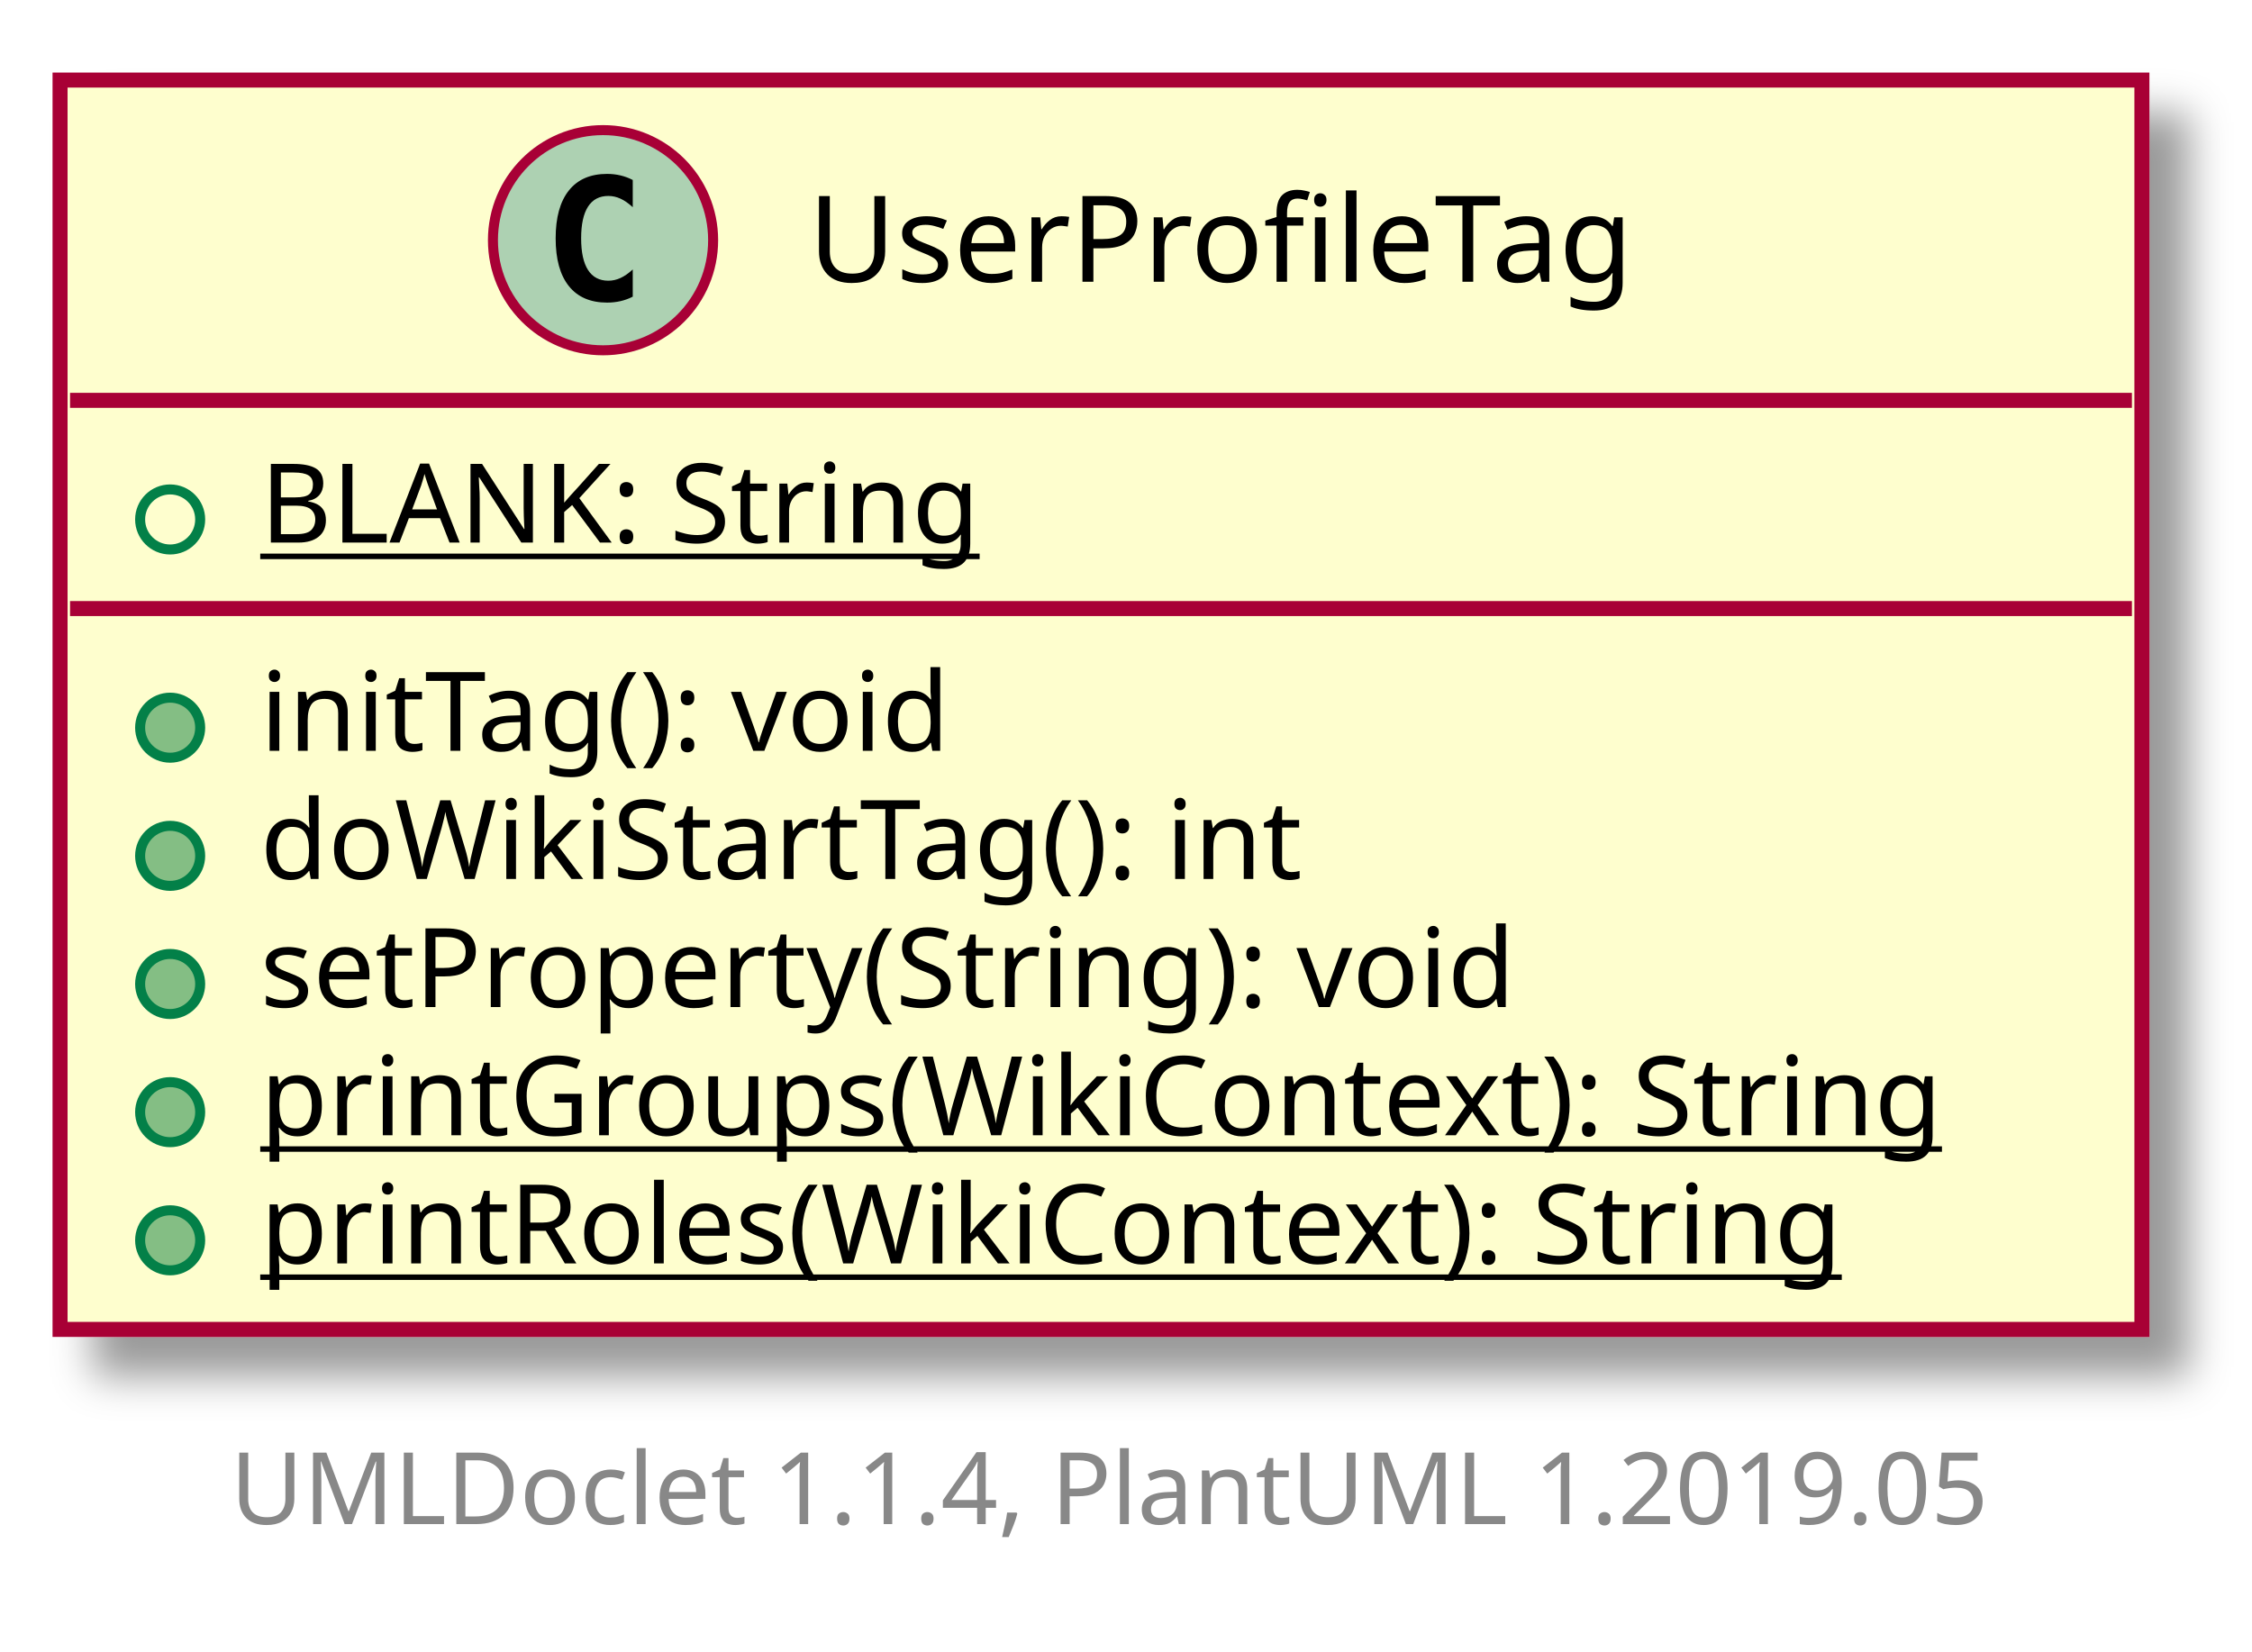
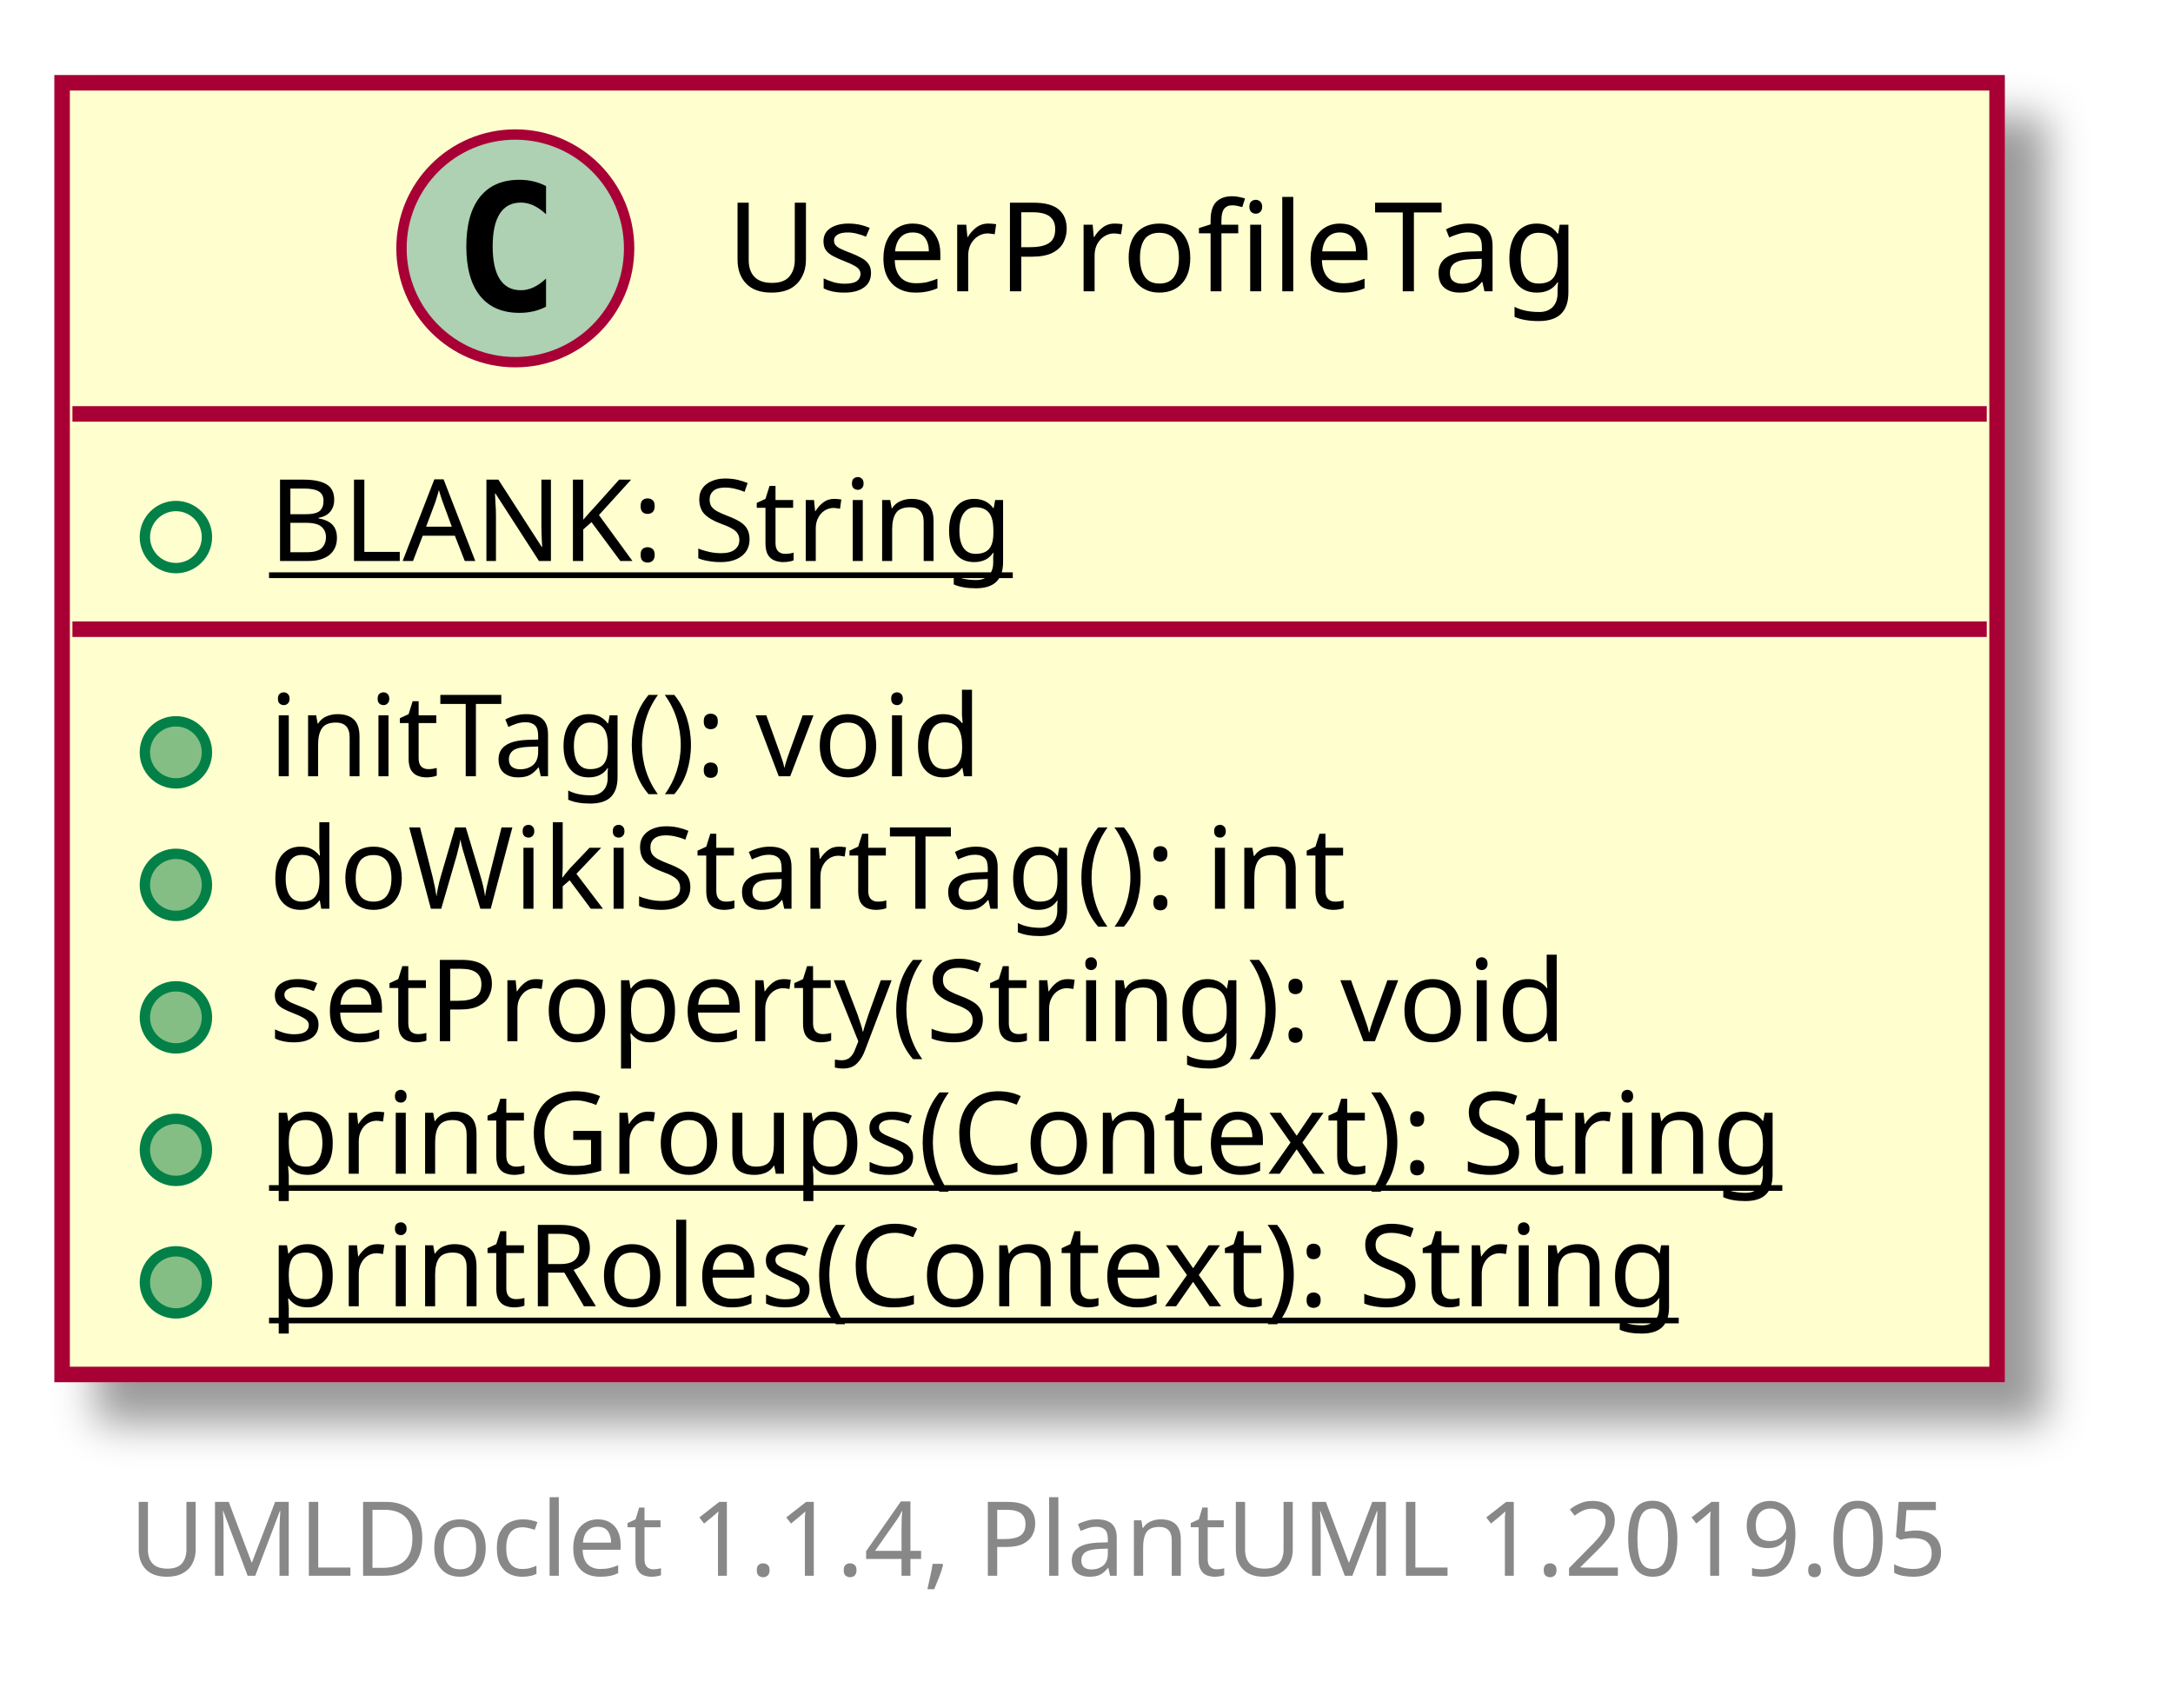
- <svg xmlns="http://www.w3.org/2000/svg" xmlns:xlink="http://www.w3.org/1999/xlink" contentScriptType="application/ecmascript" contentStyleType="text/css" height="165px" preserveAspectRatio="none" style="width:225px;height:165px;" version="1.1" viewBox="0 0 225 165" width="225px" zoomAndPan="magnify">
+ <svg xmlns="http://www.w3.org/2000/svg" xmlns:xlink="http://www.w3.org/1999/xlink" contentScriptType="application/ecmascript" contentStyleType="text/css" height="165px" preserveAspectRatio="none" style="width:210px;height:165px;" version="1.1" viewBox="0 0 210 165" width="210px" zoomAndPan="magnify">
  <defs>
-     <filter height="300%" id="f3y2quehdh5sg" width="300%" x="-1" y="-1">
+     <filter height="300%" id="frdli32fjk25s" width="300%" x="-1" y="-1">
      <feGaussianBlur result="blurOut" stdDeviation="2.0" />
      <feColorMatrix in="blurOut" result="blurOut2" type="matrix" values="0 0 0 0 0 0 0 0 0 0 0 0 0 0 0 0 0 0 .4 0" />
      <feOffset dx="4.0" dy="4.0" in="blurOut2" result="blurOut3" />
      <feBlend in="SourceGraphic" in2="blurOut3" mode="normal" />
    </filter>
  </defs>
  <g>
    <a href="UserProfileTag.html" target="_top" xlink:actuate="onRequest" xlink:show="new" xlink:title="UserProfileTag.html" xlink:type="simple">
-       <rect fill="#FEFECE" filter="url(#f3y2quehdh5sg)" height="124.828" id="UserProfileTag" style="stroke: #A80036; stroke-width: 1.5;" width="208" x="6" y="8" />
-       <ellipse cx="60.25" cy="24" fill="#ADD1B2" rx="11" ry="11" style="stroke: #A80036; stroke-width: 1.0;" />
-       <path d="M63.219,29.641 Q62.641,29.938 62,30.086 Q61.359,30.234 60.656,30.234 Q58.156,30.234 56.836,28.586 Q55.516,26.938 55.516,23.812 Q55.516,20.688 56.836,19.031 Q58.156,17.375 60.656,17.375 Q61.359,17.375 62.008,17.531 Q62.656,17.688 63.219,17.984 L63.219,20.703 Q62.594,20.125 62,19.852 Q61.406,19.578 60.781,19.578 Q59.438,19.578 58.75,20.648 Q58.062,21.719 58.062,23.812 Q58.062,25.906 58.75,26.977 Q59.438,28.047 60.781,28.047 Q61.406,28.047 62,27.773 Q62.594,27.5 63.219,26.922 L63.219,29.641 Z " />
-       <text fill="#000000" font-family="sans-serif" font-size="12" lengthAdjust="spacingAndGlyphs" textLength="91" x="80.75" y="28.154">UserProfileTag</text>
-       <line style="stroke: #A80036; stroke-width: 1.5;" x1="7" x2="213" y1="40" y2="40" />
+       <rect fill="#FEFECE" filter="url(#frdli32fjk25s)" height="124.828" id="UserProfileTag" style="stroke: #A80036; stroke-width: 1.5;" width="187" x="6" y="8" />
+       <ellipse cx="49.8" cy="24" fill="#ADD1B2" rx="11" ry="11" style="stroke: #A80036; stroke-width: 1.0;" />
+       <path d="M52.769,29.641 Q52.191,29.938 51.55,30.086 Q50.909,30.234 50.206,30.234 Q47.706,30.234 46.386,28.586 Q45.066,26.938 45.066,23.812 Q45.066,20.688 46.386,19.031 Q47.706,17.375 50.206,17.375 Q50.909,17.375 51.558,17.531 Q52.206,17.688 52.769,17.984 L52.769,20.703 Q52.144,20.125 51.55,19.852 Q50.956,19.578 50.331,19.578 Q48.987,19.578 48.3,20.648 Q47.612,21.719 47.612,23.812 Q47.612,25.906 48.3,26.977 Q48.987,28.047 50.331,28.047 Q50.956,28.047 51.55,27.773 Q52.144,27.5 52.769,26.922 L52.769,29.641 Z " />
+       <text fill="#000000" font-family="sans-serif" font-size="12" lengthAdjust="spacingAndGlyphs" textLength="91" x="70.2" y="28.154">UserProfileTag</text>
+       <line style="stroke: #A80036; stroke-width: 1.5;" x1="7" x2="192" y1="40" y2="40" />
      <ellipse cx="17" cy="51.902" fill="none" rx="3" ry="3" style="stroke: #038048; stroke-width: 1.0;" />
      <text fill="#000000" font-family="sans-serif" font-size="11" lengthAdjust="spacingAndGlyphs" text-decoration="underline" textLength="78" x="26" y="54.21">BLANK: String</text>
-       <line style="stroke: #A80036; stroke-width: 1.5;" x1="7" x2="213" y1="60.805" y2="60.805" />
+       <line style="stroke: #A80036; stroke-width: 1.5;" x1="7" x2="192" y1="60.805" y2="60.805" />
      <ellipse cx="17" cy="72.707" fill="#84BE84" rx="3" ry="3" style="stroke: #038048; stroke-width: 1.0;" />
      <text fill="#000000" font-family="sans-serif" font-size="11" lengthAdjust="spacingAndGlyphs" textLength="77" x="26" y="75.015">initTag(): void</text>
      <ellipse cx="17" cy="85.512" fill="#84BE84" rx="3" ry="3" style="stroke: #038048; stroke-width: 1.0;" />
      <text fill="#000000" font-family="sans-serif" font-size="11" lengthAdjust="spacingAndGlyphs" textLength="114" x="26" y="87.82">doWikiStartTag(): int</text>
      <ellipse cx="17" cy="98.316" fill="#84BE84" rx="3" ry="3" style="stroke: #038048; stroke-width: 1.0;" />
      <text fill="#000000" font-family="sans-serif" font-size="11" lengthAdjust="spacingAndGlyphs" textLength="139" x="26" y="100.624">setProperty(String): void</text>
      <ellipse cx="17" cy="111.121" fill="#84BE84" rx="3" ry="3" style="stroke: #038048; stroke-width: 1.0;" />
-       <text fill="#000000" font-family="sans-serif" font-size="11" lengthAdjust="spacingAndGlyphs" text-decoration="underline" textLength="182" x="26" y="113.429">printGroups(WikiContext): String</text>
+       <text fill="#000000" font-family="sans-serif" font-size="11" lengthAdjust="spacingAndGlyphs" text-decoration="underline" textLength="161" x="26" y="113.429">printGroups(Context): String</text>
      <ellipse cx="17" cy="123.926" fill="#84BE84" rx="3" ry="3" style="stroke: #038048; stroke-width: 1.0;" />
-       <text fill="#000000" font-family="sans-serif" font-size="11" lengthAdjust="spacingAndGlyphs" text-decoration="underline" textLength="171" x="26" y="126.234">printRoles(WikiContext): String</text>
+       <text fill="#000000" font-family="sans-serif" font-size="11" lengthAdjust="spacingAndGlyphs" text-decoration="underline" textLength="150" x="26" y="126.234">printRoles(Context): String</text>
    </a>
-     <text fill="#888888" font-family="sans-serif" font-size="10" lengthAdjust="spacingAndGlyphs" textLength="186" x="23" y="152.282">UMLDoclet 1.1.4, PlantUML 1.2019.05</text>
+     <text fill="#888888" font-family="sans-serif" font-size="10" lengthAdjust="spacingAndGlyphs" textLength="186" x="12.5" y="152.282">UMLDoclet 1.1.4, PlantUML 1.2019.05</text>
  </g>
</svg>
